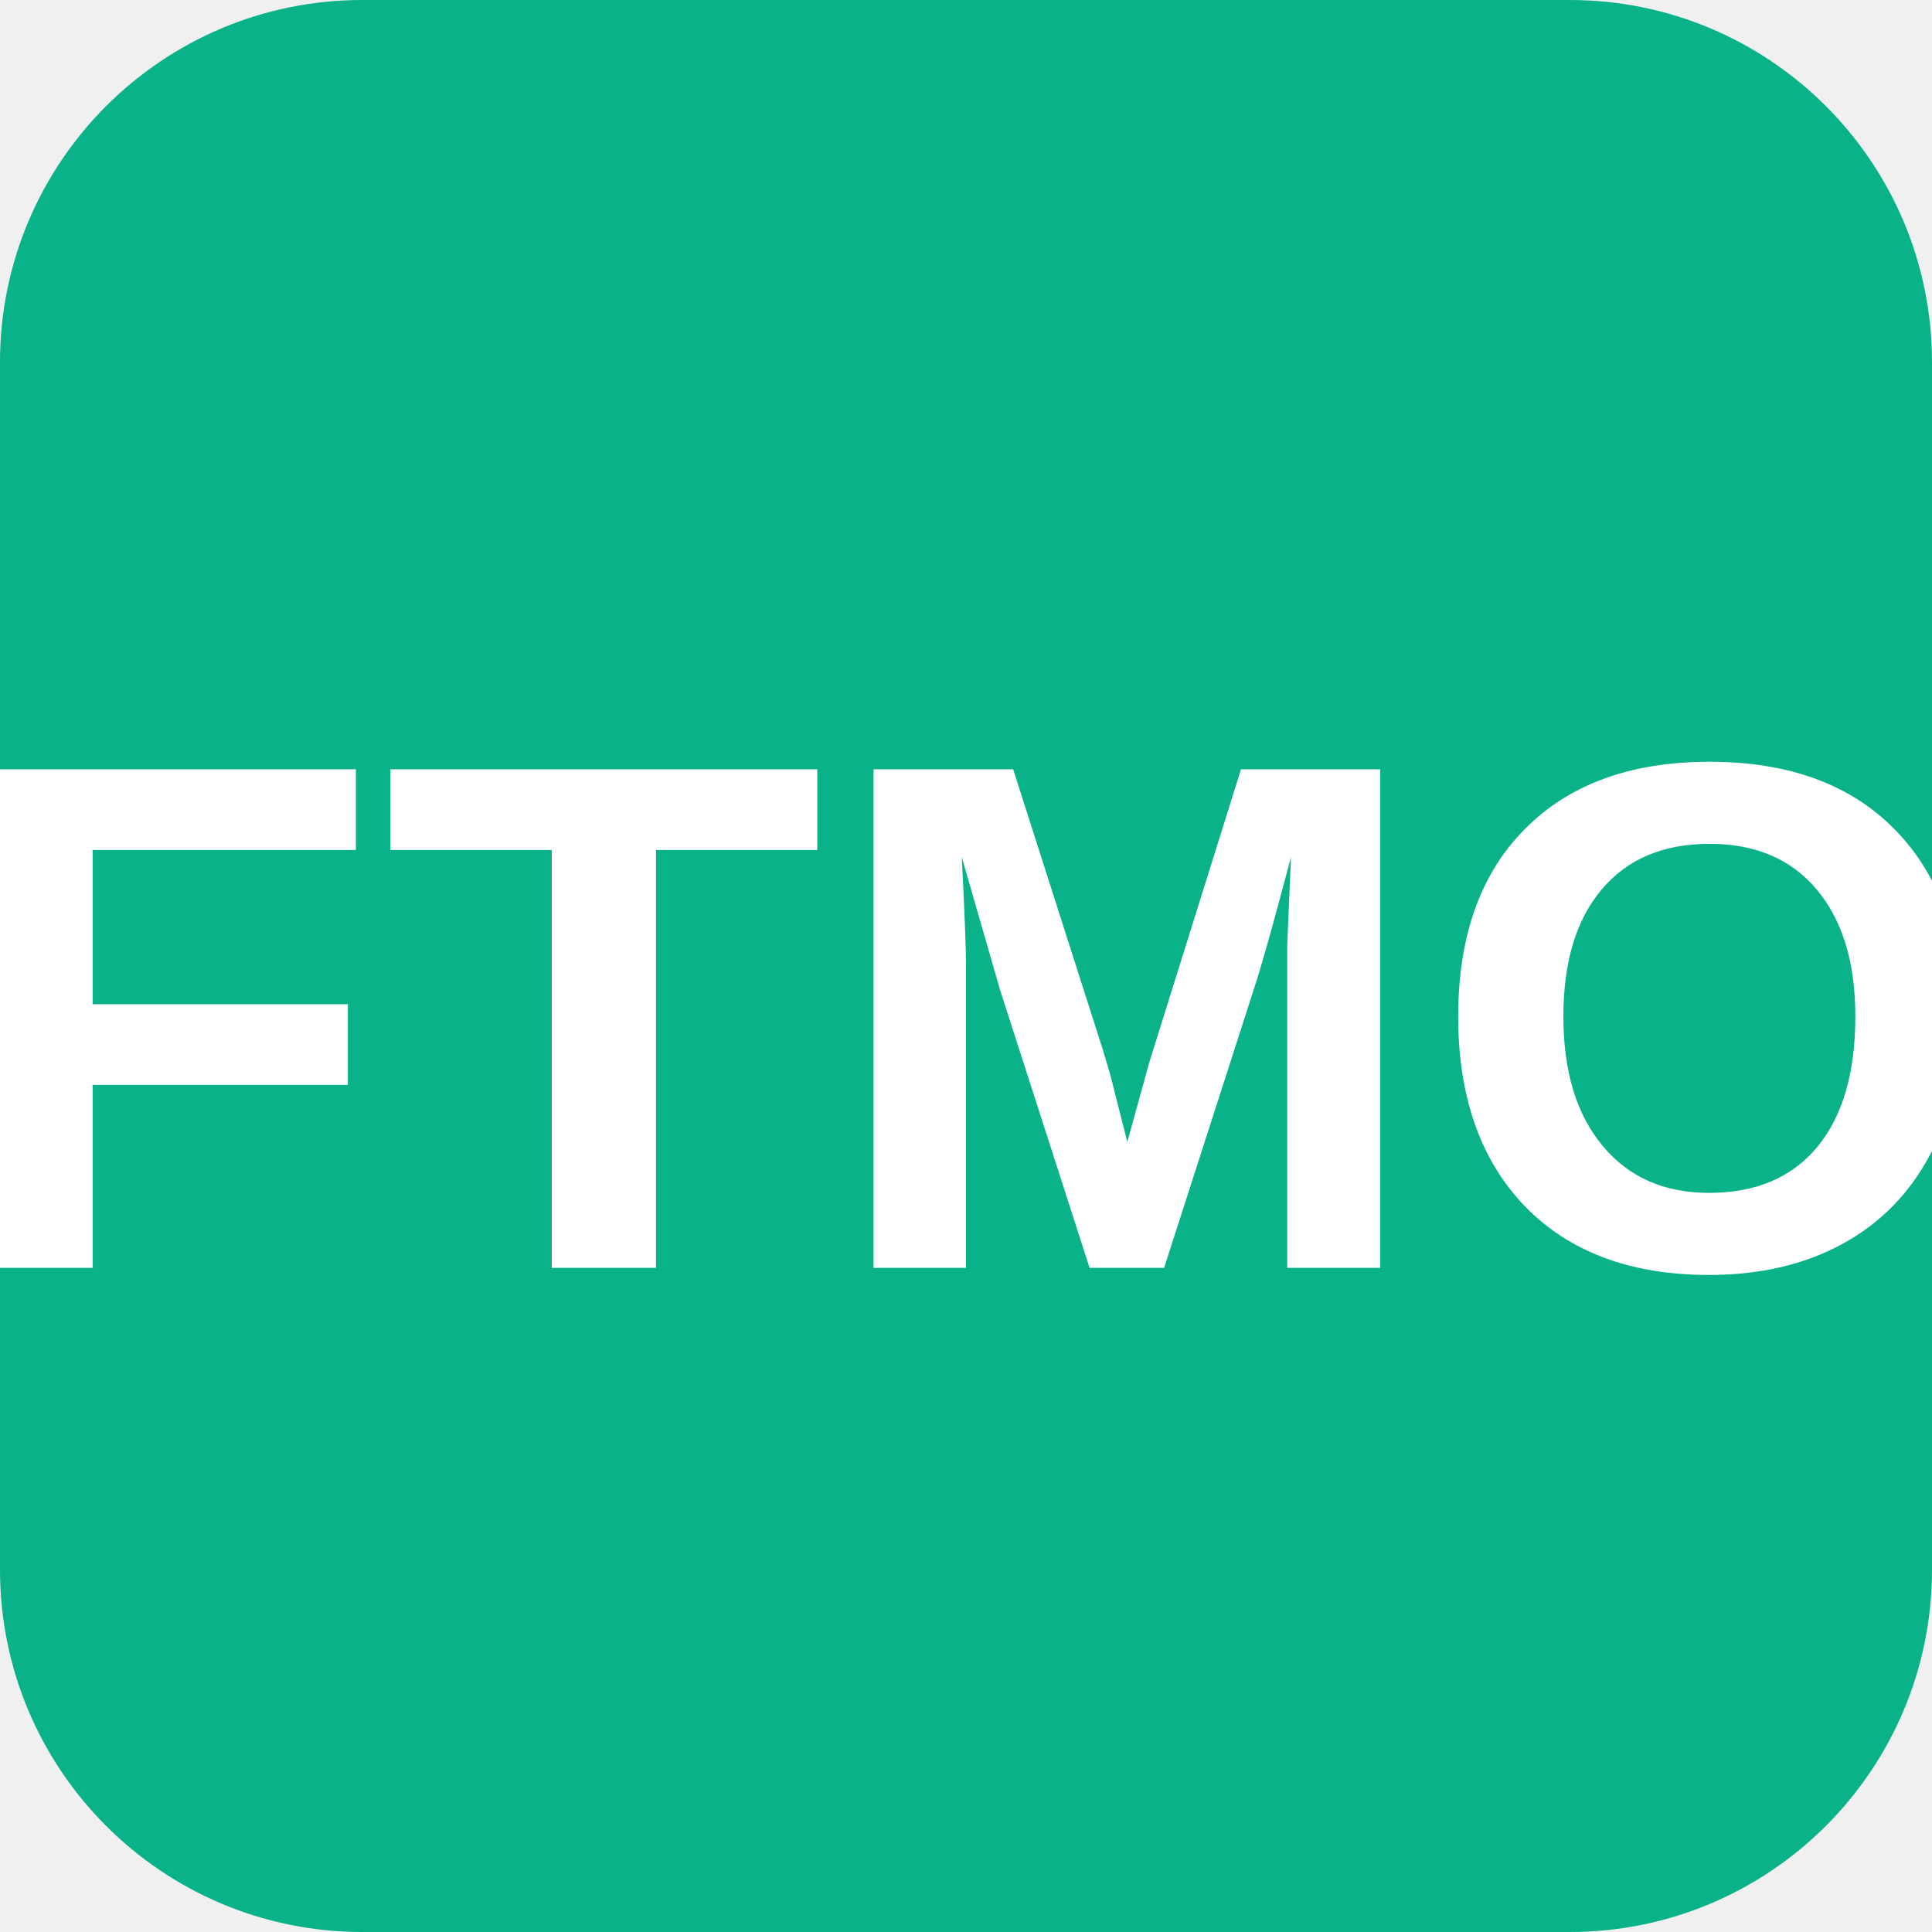
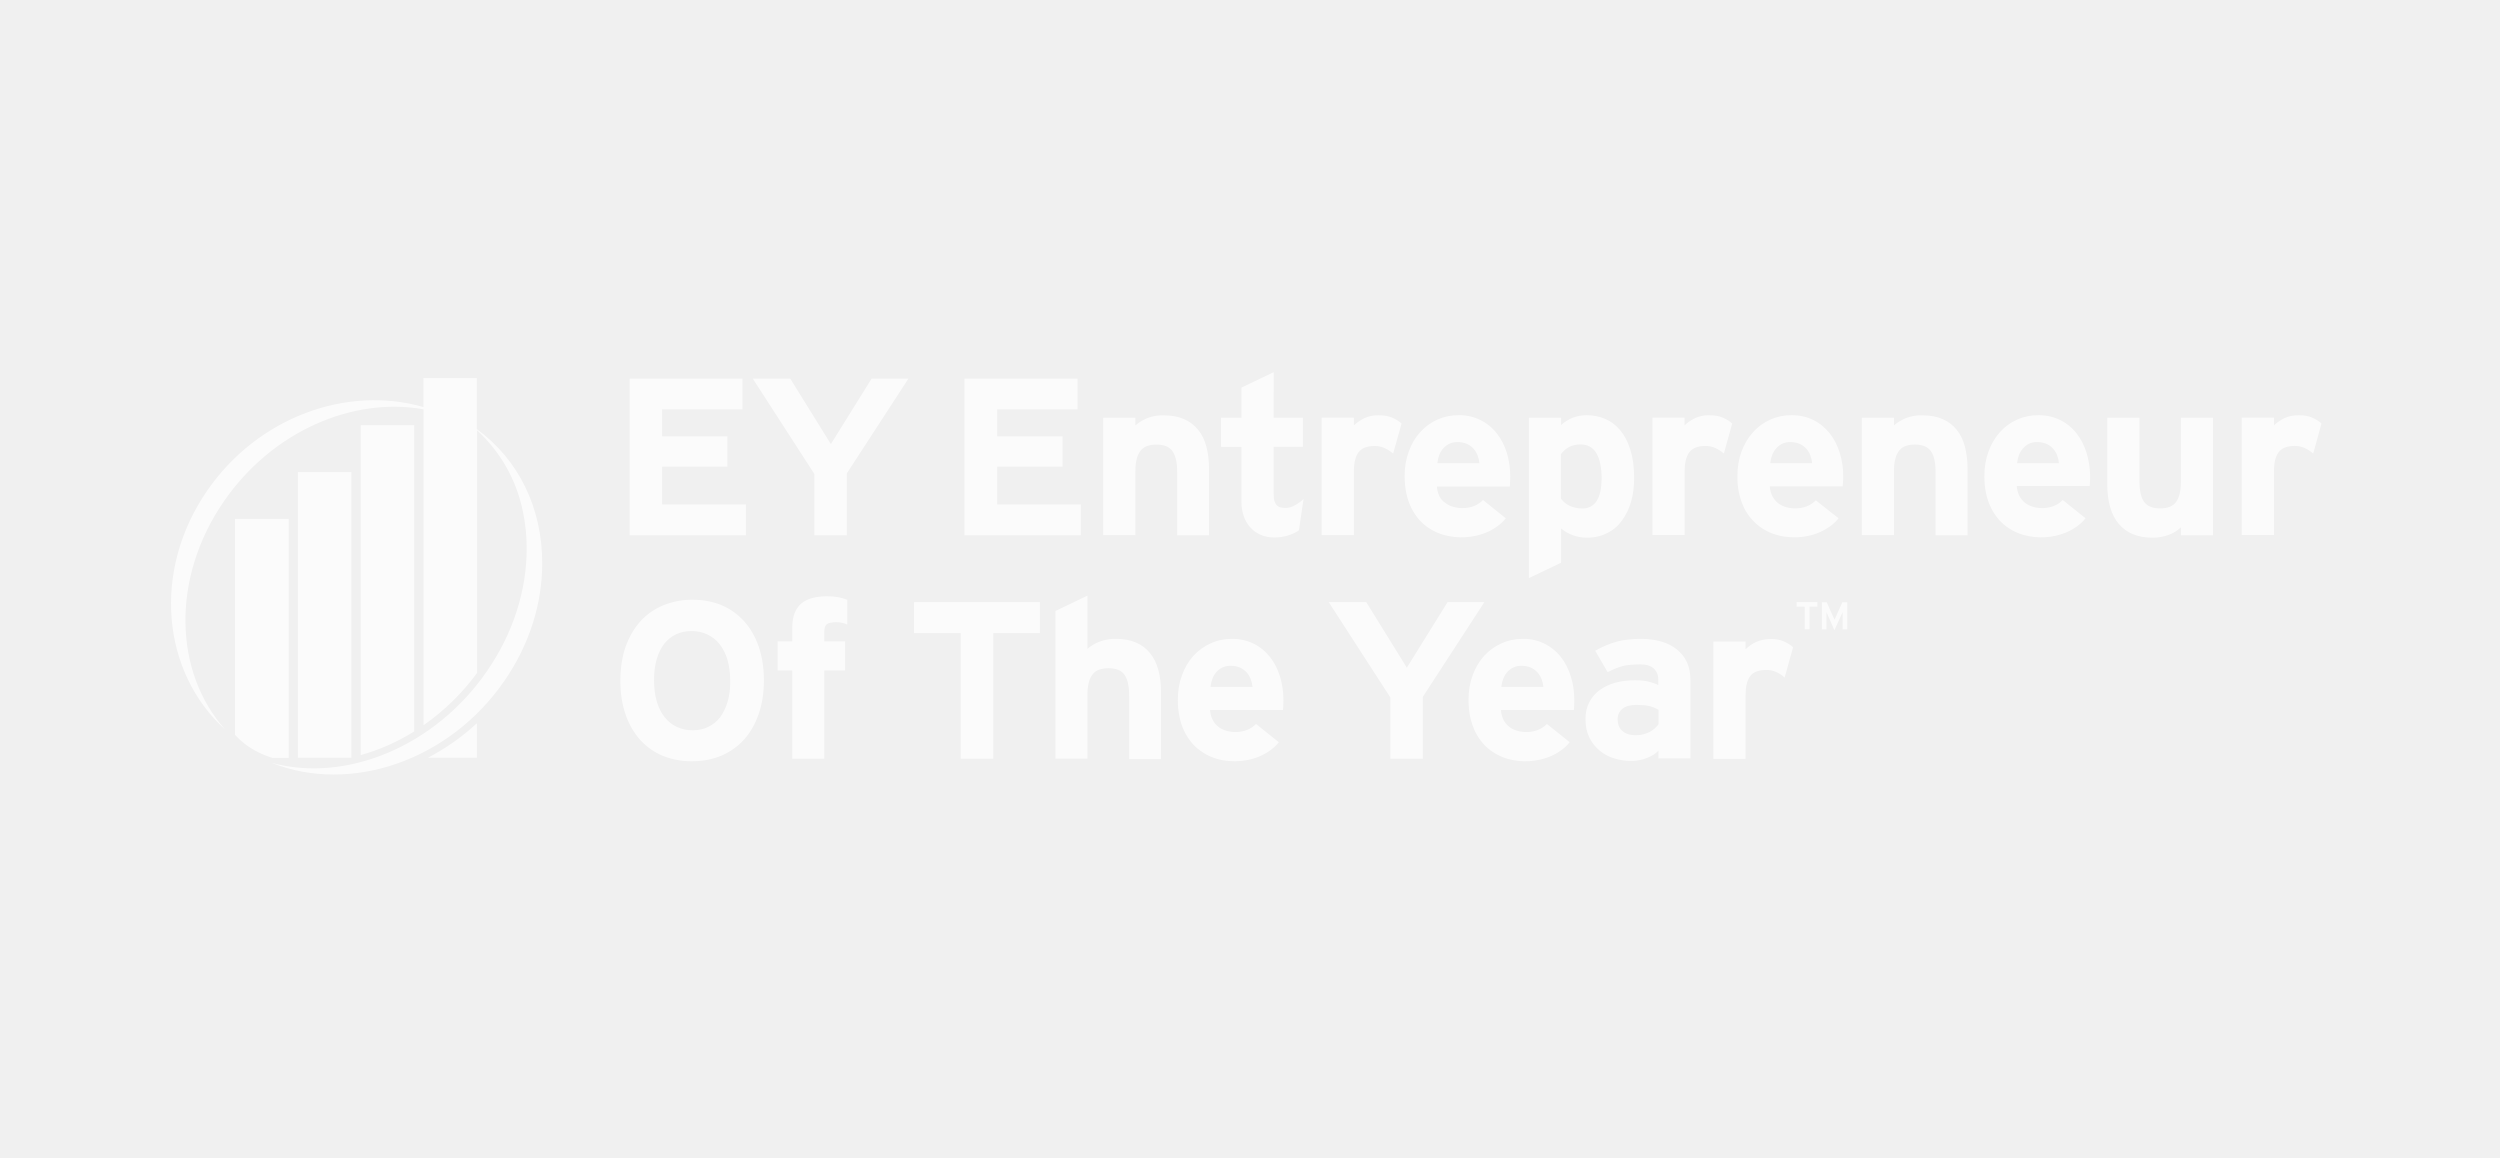
- <svg xmlns="http://www.w3.org/2000/svg" viewBox="0 0 64 64">
-   <rect width="64" height="64" rx="12" fill="#0ab28a" />
-   <text x="32" y="42" font-family="Arial, sans-serif" font-size="24" font-weight="bold" fill="white" text-anchor="middle">FTMO</text>
+ <svg xmlns="http://www.w3.org/2000/svg" width="95" height="44" fill="none" viewBox="0 0 95 44">
+   <path fill="#fff" d="M18.12 16.308c1.58 1.153 2.484 2.981 2.484 5.094 0 1.557-.495 3.102-1.43 4.46-2.093 3.047-5.85 4.32-8.852 3.126 2.821.772 6.213-.621 8.182-3.482.99-1.43 1.51-3.066 1.51-4.647a6.7 6.7 0 0 0-.143-1.418 5.72 5.72 0 0 0-1.743-3.09v9.222a8.7 8.7 0 0 1-2.032 1.985V15.554c-2.689-.483-5.754.833-7.591 3.5-2.007 2.915-1.9 6.494.055 8.673-2.42-2.19-2.783-6.042-.69-9.077 1.925-2.8 5.323-4.02 8.22-3.181V14.37h2.03zm8.193 6.482q.603 0 1.104.206c.332.14.614.345.852.604.238.26.426.585.558.959.131.38.201.809.201 1.292s-.07.91-.201 1.29q-.2.57-.558.967a2.45 2.45 0 0 1-.865.61q-.5.209-1.104.21a2.9 2.9 0 0 1-1.109-.205 2.4 2.4 0 0 1-.86-.604 2.8 2.8 0 0 1-.557-.964q-.199-.57-.2-1.292.002-.723.2-1.291.207-.568.565-.966c.238-.26.526-.465.865-.604a2.9 2.9 0 0 1 1.11-.212m20.5 1.486c.314 0 .59.066.828.186.245.12.445.29.615.501q.252.317.381.742c.088.284.132.58.132.9q.001.126-.006.218-.001.092-.012.156H45.98q.02.224.107.387a.8.8 0 0 0 .22.26.9.9 0 0 0 .294.144 1.26 1.26 0 0 0 .783-.03c.076-.03.139-.067.195-.103a.8.8 0 0 0 .15-.127l.865.694c-.087.115-.2.218-.325.308s-.264.17-.408.23q-.216.091-.451.138-.235.046-.47.048c-.257 0-.49-.03-.69-.09s-.382-.139-.532-.241a1.8 1.8 0 0 1-.409-.345 2.2 2.2 0 0 1-.482-.983 3 3 0 0 1-.069-.664q-.002-.516.157-.942.15-.426.432-.736.275-.306.653-.476.374-.174.814-.175m11.053 0a1.79 1.79 0 0 1 1.442.687c.17.211.294.459.382.742.088.284.132.58.132.9q.002.126-.006.218-.001.092-.013.156h-2.771q.02.224.106.387a.8.8 0 0 0 .22.26.9.9 0 0 0 .295.144 1.26 1.26 0 0 0 .783-.03c.075-.03.138-.067.195-.103a.8.8 0 0 0 .15-.127l.865.694c-.088.115-.2.218-.326.308a2 2 0 0 1-.407.23 2.5 2.5 0 0 1-1.617.096 2 2 0 0 1-.534-.241 1.8 1.8 0 0 1-.407-.345 2.2 2.2 0 0 1-.295-.44 2.7 2.7 0 0 1-.187-.543q-.068-.301-.07-.664-.002-.516.157-.942c.1-.283.25-.53.432-.736q.283-.306.658-.476.375-.174.816-.175m4.488 0q.423.002.772.102.35.102.595.302c.163.133.295.295.383.488q.131.29.131.67v2.982H63.02v-.296q-.076.08-.181.151a2 2 0 0 1-.251.127 1.6 1.6 0 0 1-.295.084c-.107.024-.207.03-.314.03q-.321.001-.633-.096a1.55 1.55 0 0 1-.551-.29 1.5 1.5 0 0 1-.395-.495q-.15-.298-.151-.706c0-.247.044-.458.144-.645q.148-.282.402-.465c.169-.12.37-.218.595-.278q.339-.09.734-.09c.213 0 .395.017.533.054.138.036.263.078.357.127v-.217a.54.54 0 0 0-.17-.411q-.169-.156-.489-.157-.405 0-.658.054-.253.061-.607.241l-.471-.814a3.6 3.6 0 0 1 .834-.35q.395-.1.902-.102m-21.032.385q.075-.072.188-.144a1.67 1.67 0 0 1 .896-.241c.294 0 .552.048.765.144.213.09.395.23.533.404.144.175.244.387.313.64.07.254.1.538.1.852v2.528h-1.21V26.43q.002-.532-.175-.784c-.113-.17-.32-.254-.608-.254-.132 0-.238.018-.338.048a.53.53 0 0 0-.251.163.8.8 0 0 0-.157.307 1.8 1.8 0 0 0-.056.484v2.432h-1.217v-5.607l1.217-.585zm25.96-.38c.194 0 .37.03.515.097q.215.1.338.217l-.32 1.153a1.1 1.1 0 0 0-.32-.212.9.9 0 0 0-.382-.078q-.431 0-.608.236c-.12.163-.175.404-.175.73v2.414h-1.223v-4.46h1.223v.296a1.4 1.4 0 0 1 .4-.278q.123-.056.264-.084.14-.029.288-.03m-35.854-1.623q.245 0 .433.037c.125.024.239.06.333.095v.942a1 1 0 0 0-.188-.066 1 1 0 0 0-.233-.024 1 1 0 0 0-.231.024.27.27 0 0 0-.138.066.23.23 0 0 0-.064.115.6.6 0 0 0-.018.15v.375h.79v1.105h-.79v3.355h-1.216v-3.355h-.558v-1.105h.558v-.537c0-.21.032-.386.088-.537a.94.94 0 0 1 .257-.368c.113-.09.25-.164.414-.206s.35-.067.563-.067m8.088 1.4h-1.774v4.774h-1.235v-4.774h-1.775V22.88h4.784zm13.943 1.315 1.548-2.492h1.398l-2.338 3.597v2.354h-1.235v-2.33l-2.34-3.62h1.425zm-42.49 3.428h-.609a3.3 3.3 0 0 1-1.047-.525 3.4 3.4 0 0 1-.383-.35v-8.208h2.039zm2.381-.006H11.32V17.938h2.031zm4.77 0h-1.86a8.6 8.6 0 0 0 1.86-1.31zm-2.381-1.002a7.8 7.8 0 0 1-2.031.9V16.157h2.031zm46.44-1.007q-.348 0-.527.145a.5.5 0 0 0-.182.416.7.7 0 0 0 .038.224.46.46 0 0 0 .12.187.6.6 0 0 0 .218.133q.13.046.327.048.15 0 .282-.036.123-.037.238-.091.103-.062.189-.133c.05-.048.1-.096.131-.15h.012v-.556a1.3 1.3 0 0 0-.338-.139 1 1 0 0 0-.22-.036 4 4 0 0 0-.288-.012M26.288 23.98c-.213 0-.414.035-.59.12a1.26 1.26 0 0 0-.457.362c-.125.163-.22.357-.288.592-.07.235-.1.501-.1.803q.001.45.106.803.103.352.3.597c.132.163.283.284.464.368q.275.127.596.126c.213 0 .414-.041.59-.126q.263-.126.451-.362c.12-.163.22-.357.288-.592.07-.235.107-.5.1-.803q-.001-.45-.106-.802a1.7 1.7 0 0 0-.3-.591 1.3 1.3 0 0 0-.464-.368 1.4 1.4 0 0 0-.59-.127m20.475 1.32a.69.69 0 0 0-.533.23.8.8 0 0 0-.156.254 1.2 1.2 0 0 0-.075.313v.006h1.598a1.2 1.2 0 0 0-.069-.296.9.9 0 0 0-.156-.259.9.9 0 0 0-.251-.181.9.9 0 0 0-.358-.067m11.053 0a.69.69 0 0 0-.533.23.8.8 0 0 0-.157.254 1.2 1.2 0 0 0-.075.313v.006h1.598a1.2 1.2 0 0 0-.068-.296.9.9 0 0 0-.158-.259.9.9 0 0 0-.25-.181.9.9 0 0 0-.357-.067m11.597-2.415.3.664.296-.664h.187v1.032h-.175v-.658l-.313.688-.302-.688v.658h-.175v-1.032zm-.352-.006v.175h-.3v.857h-.182v-.857h-.307v-.175zm-8.763-7.101q.366.002.696.138c.213.09.407.236.57.429q.246.29.389.742c.094.296.144.658.144 1.069q.002.498-.119.916a2.2 2.2 0 0 1-.351.718q-.225.308-.564.472a1.66 1.66 0 0 1-.765.169 1.53 1.53 0 0 1-.978-.35v1.303l-1.223.585v-6.095h1.223v.278q.2-.18.445-.278c.17-.066.345-.096.533-.096m21.001 2.503c0 .363.057.622.176.791.12.163.32.248.609.248q.434 0 .614-.253.178-.256.176-.755v-2.438h1.221v4.466h-1.221v-.302a1.3 1.3 0 0 1-.44.278 1.7 1.7 0 0 1-.645.115c-.558 0-.978-.176-1.273-.52q-.44-.515-.44-1.52v-2.517H81.3zm-32.9-2.407h1.11v1.105h-1.11v1.792c0 .108.007.2.026.26q.029.099.086.163a.3.3 0 0 0 .14.084.7.7 0 0 0 .193.024.7.7 0 0 0 .32-.078 1.6 1.6 0 0 0 .37-.26l-.176 1.189q-.152.11-.407.193-.256.08-.54.078-.281-.002-.507-.102a1.1 1.1 0 0 1-.389-.278 1.2 1.2 0 0 1-.25-.423 1.6 1.6 0 0 1-.089-.537V16.98H46.4v-1.105h.777v-1.147l1.223-.585zm7.034-.096a1.79 1.79 0 0 1 1.442.687q.252.317.383.742c.087.284.131.58.131.906 0 .084-.007.157-.007.217q-.001.092-.012.158H54.6a1 1 0 0 0 .106.385.6.6 0 0 0 .225.242.8.8 0 0 0 .295.145q.162.047.332.048c.082 0 .164-.006.233-.018a1 1 0 0 0 .219-.06.8.8 0 0 0 .194-.103.8.8 0 0 0 .15-.127l.865.695c-.087.114-.2.217-.325.307s-.264.17-.408.23a2.5 2.5 0 0 1-1.617.096 2 2 0 0 1-.533-.236 1.8 1.8 0 0 1-.408-.344 2.2 2.2 0 0 1-.294-.44 2.3 2.3 0 0 1-.188-.543c-.044-.2-.07-.423-.07-.664q-.001-.516.158-.942.15-.426.433-.736a1.93 1.93 0 0 1 1.466-.645m12.652 0c.313 0 .589.066.827.186.244.12.445.29.614.501q.253.317.383.742c.088.284.138.58.132.9q.002.126-.007.218-.002.091-.013.156h-2.77q.02.224.106.386a.8.8 0 0 0 .22.26.9.9 0 0 0 .294.145 1.27 1.27 0 0 0 .784-.03.8.8 0 0 0 .194-.103.8.8 0 0 0 .15-.127l.866.683c-.088.114-.2.217-.326.307s-.263.17-.407.23q-.218.092-.453.138-.234.047-.47.048-.386 0-.689-.09c-.2-.054-.382-.14-.533-.236a2 2 0 0 1-.708-.784 2.7 2.7 0 0 1-.257-1.207q-.002-.516.156-.942c.107-.283.25-.53.439-.736a1.93 1.93 0 0 1 1.468-.645m9.378 0c.313 0 .59.065.828.186.244.12.451.29.614.501q.253.317.383.742a3.2 3.2 0 0 1 .119 1.262h-2.772q.02.224.107.387a.8.8 0 0 0 .22.259.9.9 0 0 0 .294.145 1.26 1.26 0 0 0 .784-.03.8.8 0 0 0 .194-.103.8.8 0 0 0 .15-.127l.866.695a1.6 1.6 0 0 1-.326.307c-.126.09-.264.17-.408.23a2.5 2.5 0 0 1-1.617.096 2 2 0 0 1-.533-.236 1.8 1.8 0 0 1-.407-.344 2.2 2.2 0 0 1-.295-.44 2.3 2.3 0 0 1-.189-.543 3 3 0 0 1-.068-.664q-.002-.516.156-.942c.1-.283.251-.53.433-.736a1.93 1.93 0 0 1 1.467-.645m-49.25-.224h-3.054v1.026h2.482v1.153H25.16v1.436h3.185v1.171h-4.42v-5.95h4.289zm3.36 1.322 1.548-2.487h1.398l-2.339 3.598v2.353h-1.234v-2.33l-2.339-3.621h1.423zm9.372-1.322h-3.053v1.026h2.483v1.153h-2.483v1.436h3.178v1.171h-4.42v-5.95h4.295zm3.285.23q.444 0 .765.144c.213.09.389.23.533.404s.245.387.314.64q.102.38.1.852v2.516h-1.21v-2.414q.001-.526-.176-.778c-.112-.17-.32-.254-.608-.254a1 1 0 0 0-.339.049.53.53 0 0 0-.25.162.8.8 0 0 0-.157.308q-.057.192-.057.483v2.438h-1.222v-4.46h1.222v.295a1.2 1.2 0 0 1 .189-.144c.075-.049.156-.09.256-.133a1.6 1.6 0 0 1 .64-.109m28.825 0q.444 0 .766.144c.213.09.394.23.532.404.144.175.245.387.314.64.062.253.1.538.1.852v2.516h-1.215v-2.414q.001-.526-.176-.778c-.12-.17-.32-.254-.609-.254a1 1 0 0 0-.339.049.54.54 0 0 0-.244.162.8.8 0 0 0-.156.308q-.057.192-.057.483v2.438H70.75v-4.46h1.222v.295q.075-.072.188-.144a2 2 0 0 1 .258-.133 1.6 1.6 0 0 1 .638-.109m-20.656 0q.302-.002.52.096.216.1.339.217l-.32 1.14a1.4 1.4 0 0 0-.326-.21.9.9 0 0 0-.383-.078c-.288 0-.488.084-.607.24-.12.164-.176.405-.176.731v2.414h-1.223v-4.46h1.223v.295q.074-.072.176-.144.103-.072.225-.133a1.2 1.2 0 0 1 .552-.109m12.564 0q.301-.002.52.096.216.1.338.217l-.314 1.14a1.4 1.4 0 0 0-.326-.21.9.9 0 0 0-.382-.078c-.288 0-.489.084-.608.24q-.177.244-.176.731v2.414h-1.222v-4.46h1.217v.295q.073-.072.175-.144a2 2 0 0 1 .226-.133 1.2 1.2 0 0 1 .552-.109m22.399 0c.194 0 .37.03.514.096q.216.1.338.217l-.313 1.14a1.4 1.4 0 0 0-.326-.21.9.9 0 0 0-.382-.078c-.288 0-.49.084-.608.24-.12.164-.176.405-.176.731v2.414h-1.223v-4.46h1.223v.295q.074-.072.176-.144a2 2 0 0 1 .225-.133q.123-.055.264-.084a1.6 1.6 0 0 1 .288-.024m-27.296 1.11a.9.9 0 0 0-.42.085.9.9 0 0 0-.332.283v1.69q.074.099.156.163.077.062.182.115.103.045.226.072t.257.024a.61.61 0 0 0 .54-.29c.125-.193.18-.476.187-.844q-.002-.633-.2-.966a.65.65 0 0 0-.596-.332m-4.684-.091a.69.69 0 0 0-.532.23.8.8 0 0 0-.157.253 1.2 1.2 0 0 0-.075.314v.006h1.599a1.2 1.2 0 0 0-.069-.295.8.8 0 0 0-.157-.26.8.8 0 0 0-.251-.182.9.9 0 0 0-.358-.066m12.646 0a.7.7 0 0 0-.3.06.7.7 0 0 0-.226.17.9.9 0 0 0-.158.253 1.2 1.2 0 0 0-.075.314v.006h1.593a1.2 1.2 0 0 0-.07-.295.76.76 0 0 0-.407-.441.9.9 0 0 0-.357-.067m9.379 0a.7.7 0 0 0-.302.06.8.8 0 0 0-.225.17.9.9 0 0 0-.157.253 1.2 1.2 0 0 0-.075.314v.006h1.592a1.2 1.2 0 0 0-.068-.295.8.8 0 0 0-.158-.26.7.7 0 0 0-.25-.182.9.9 0 0 0-.357-.066" opacity=".75" />
</svg>
